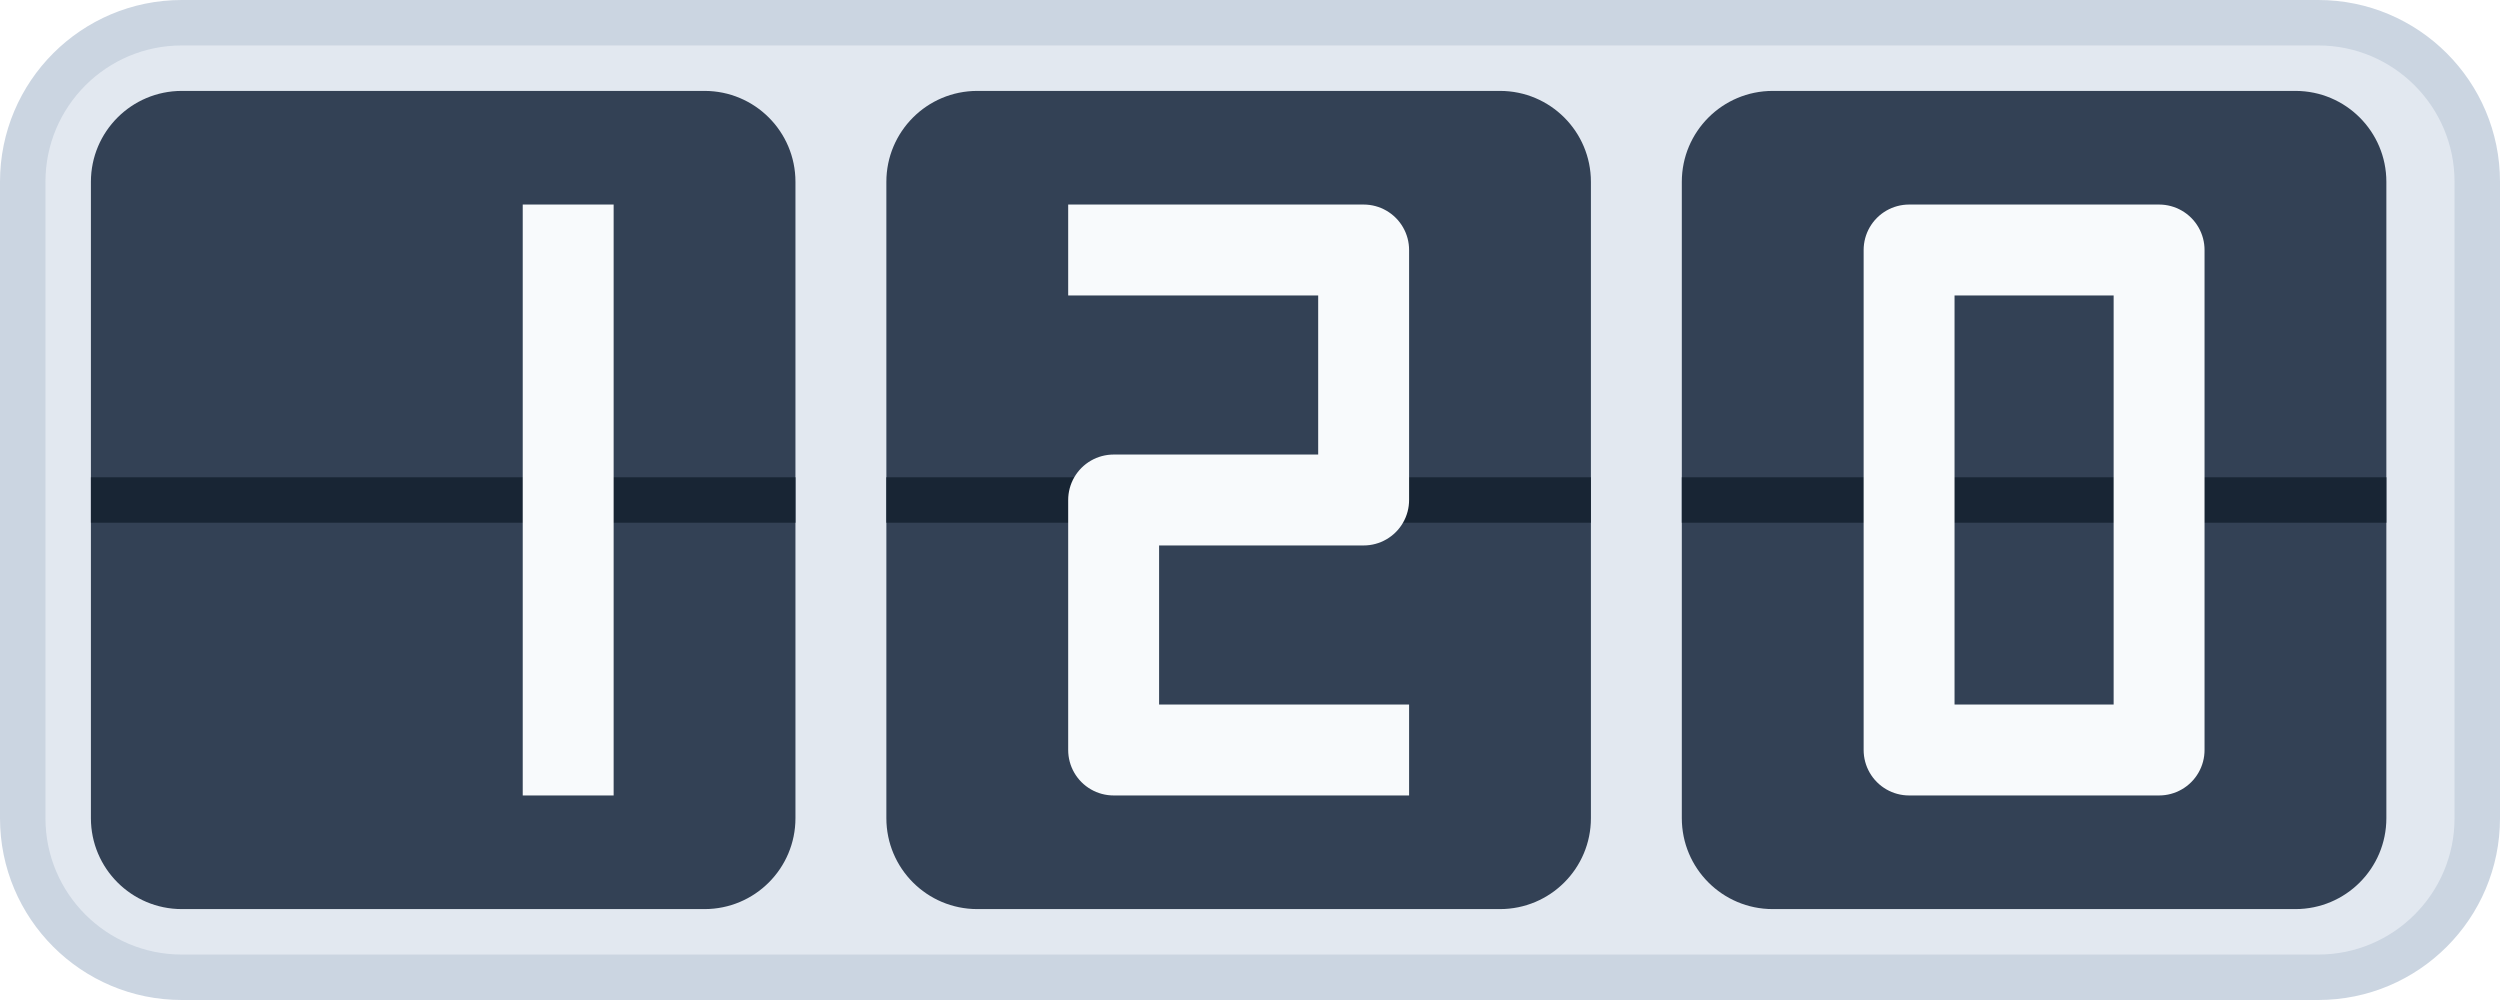
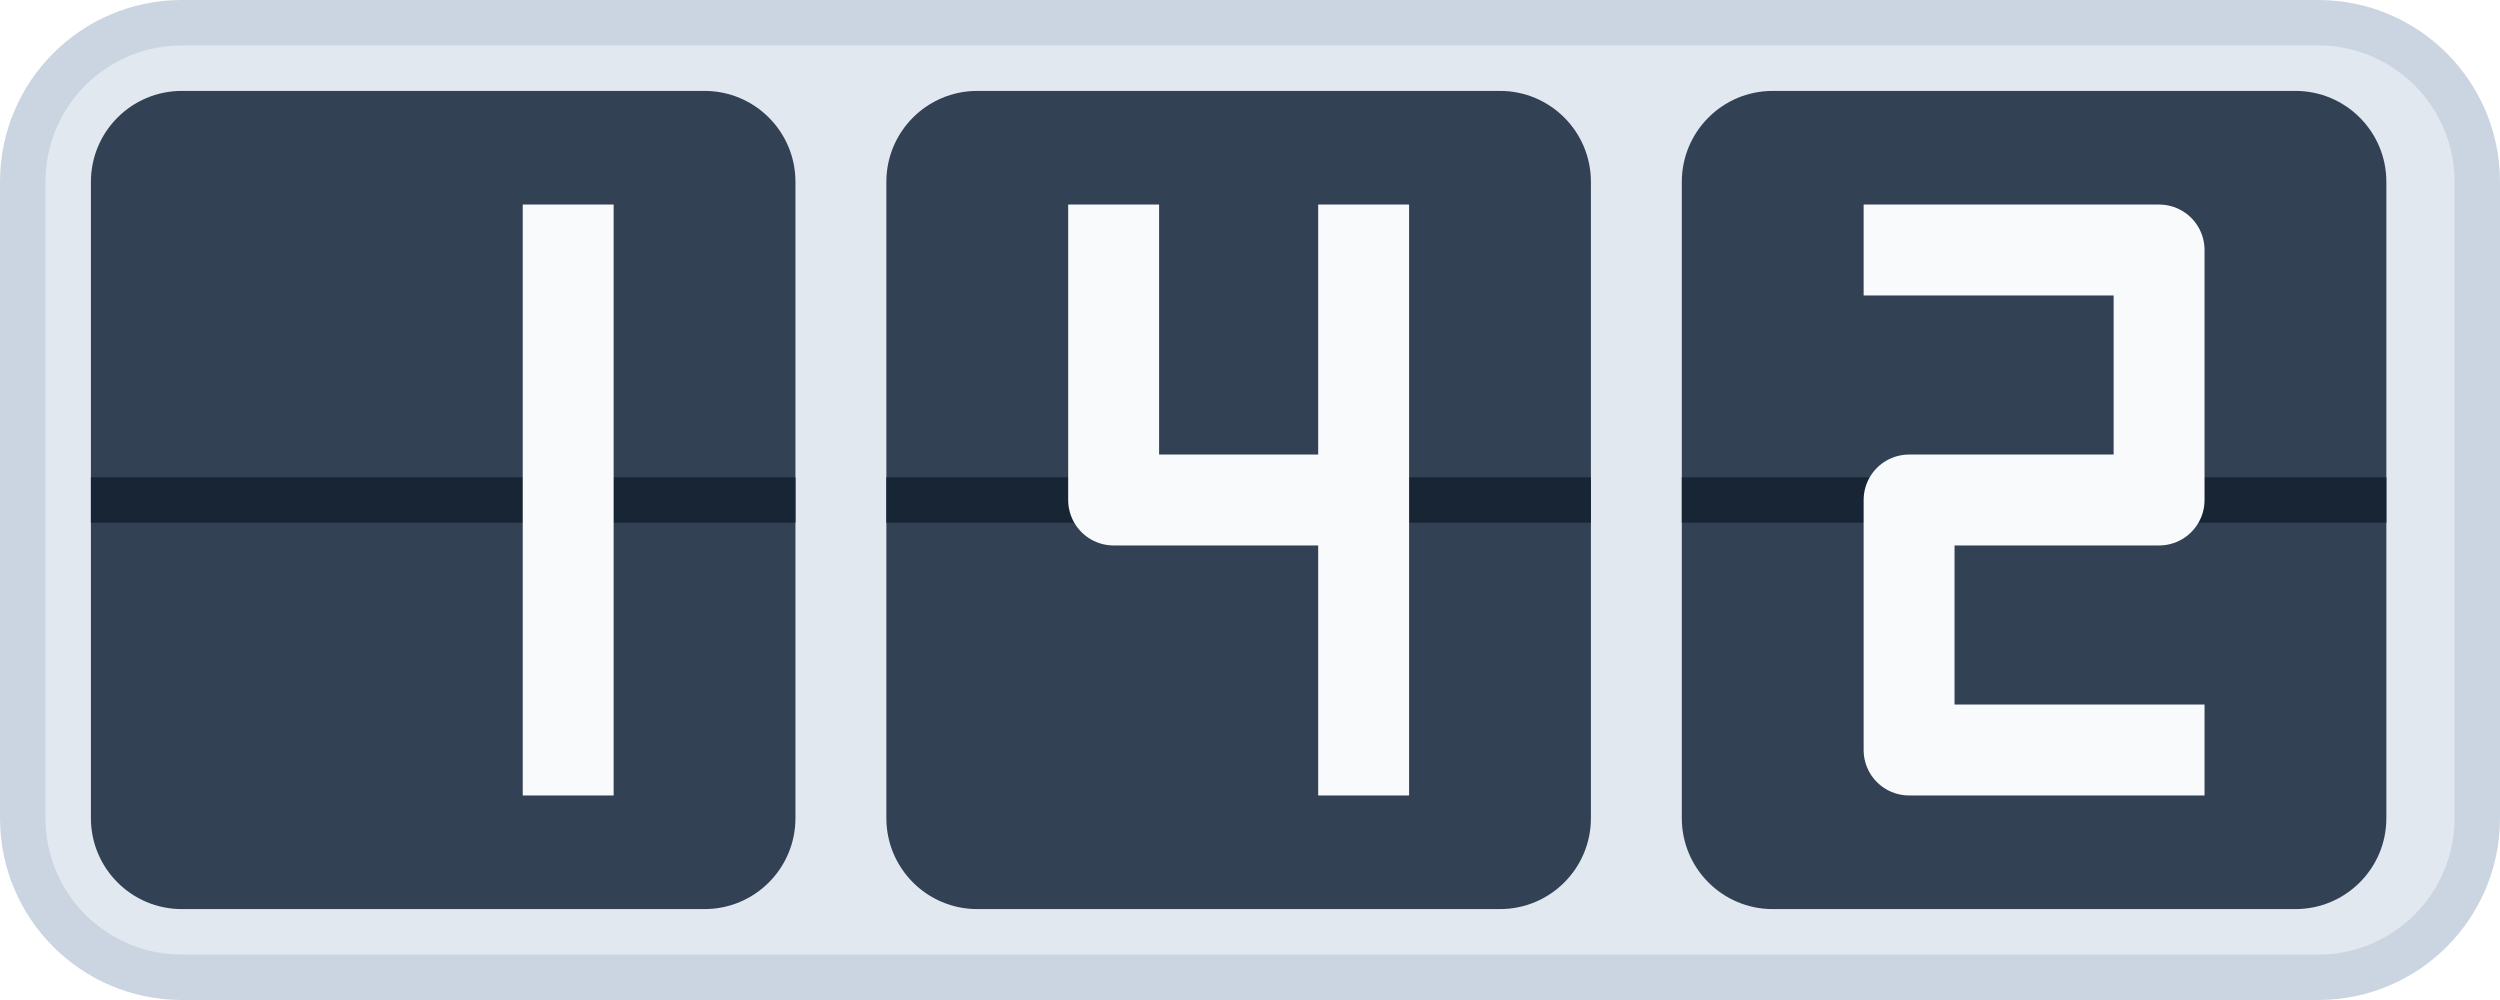
- <svg xmlns="http://www.w3.org/2000/svg" width="55" height="22" viewBox="0 0 55 22" role="img" aria-label="120 repaired packages">
+ <svg xmlns="http://www.w3.org/2000/svg" width="55" height="22" viewBox="0 0 55 22" role="img" aria-label="142 repaired packages">
  <rect x="0.5" y="0.5" width="54" height="21" rx="3.5" fill="#e2e8f0" stroke="#cbd5e1" />
  <rect x="2" y="2" width="15.5" height="18" rx="2" fill="#334155" />
  <rect x="19.5" y="2" width="15.5" height="18" rx="2" fill="#334155" />
  <rect x="37" y="2" width="15.5" height="18" rx="2" fill="#334155" />
  <path d="M2 11h15.5M19.5 11H35M37 11h15.5" stroke="#182534" stroke-width="1" />
  <g fill="none" stroke="#f8fafc" stroke-width="2" stroke-linejoin="round" stroke-linecap="square">
-     <path d="M12.5 5.5V16.5" />
-     <path d="M24.5 5.5H30V11H24.5V16.5H30" />
-     <path d="M42 5.5H47.5V16.5H42Z" />
+     <path transform="translate(7 5.5)" d="M5.5 0V11" />
+     <path transform="translate(24.5 5.5)" d="M0 0V5.5H5.5M5.5 0V11" />
+     <path transform="translate(42 5.5)" d="M0 0H5.5V5.5H0V11H5.5" />
  </g>
</svg>
